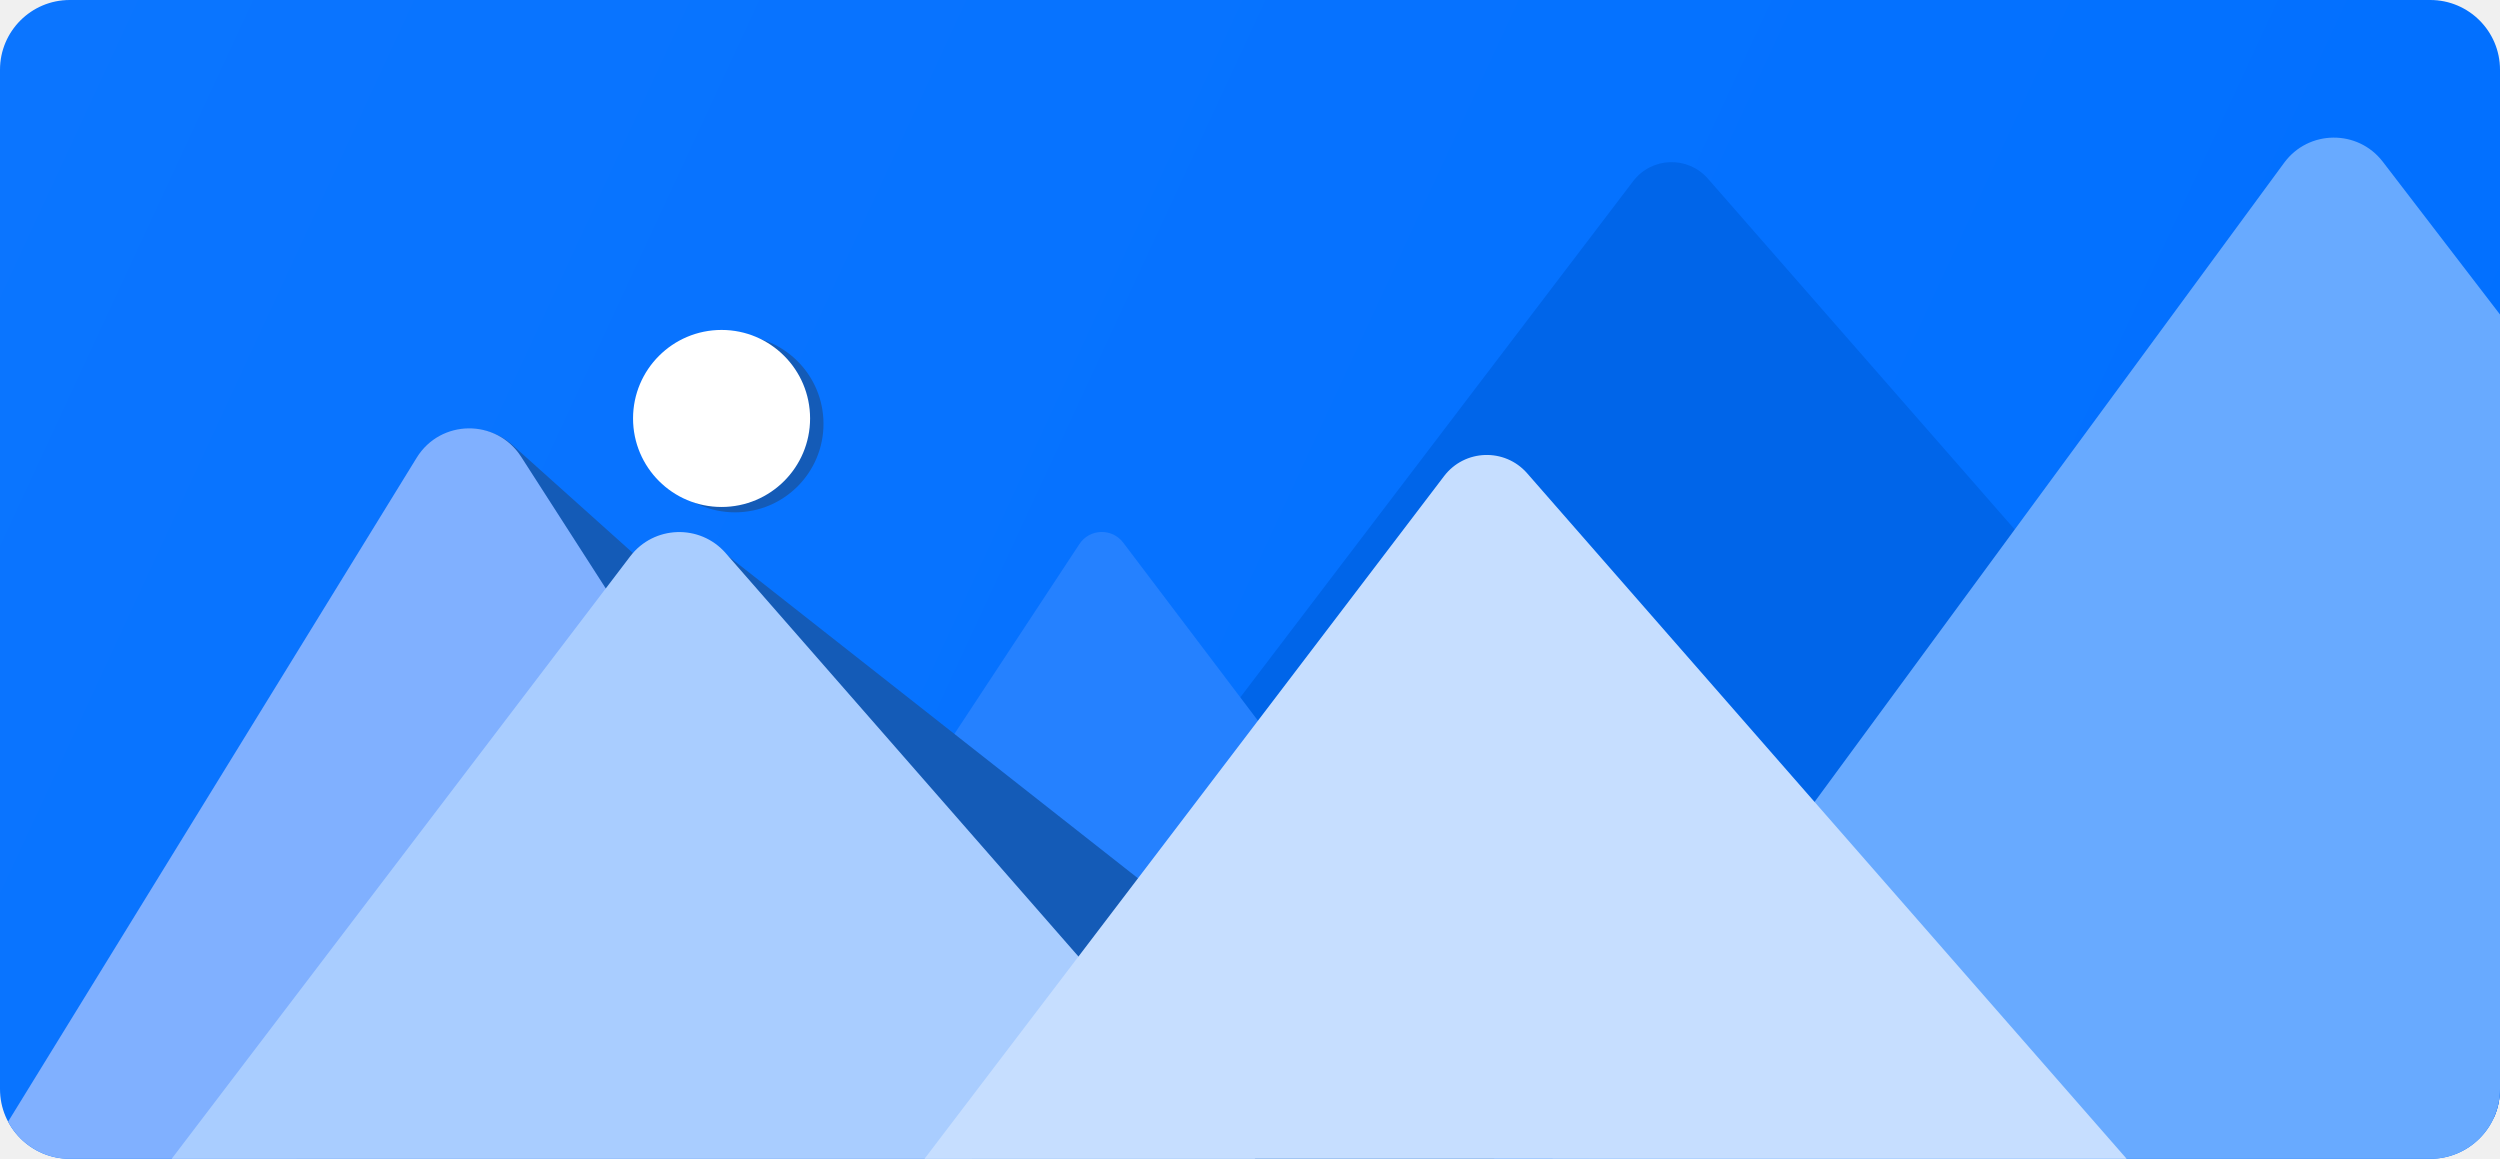
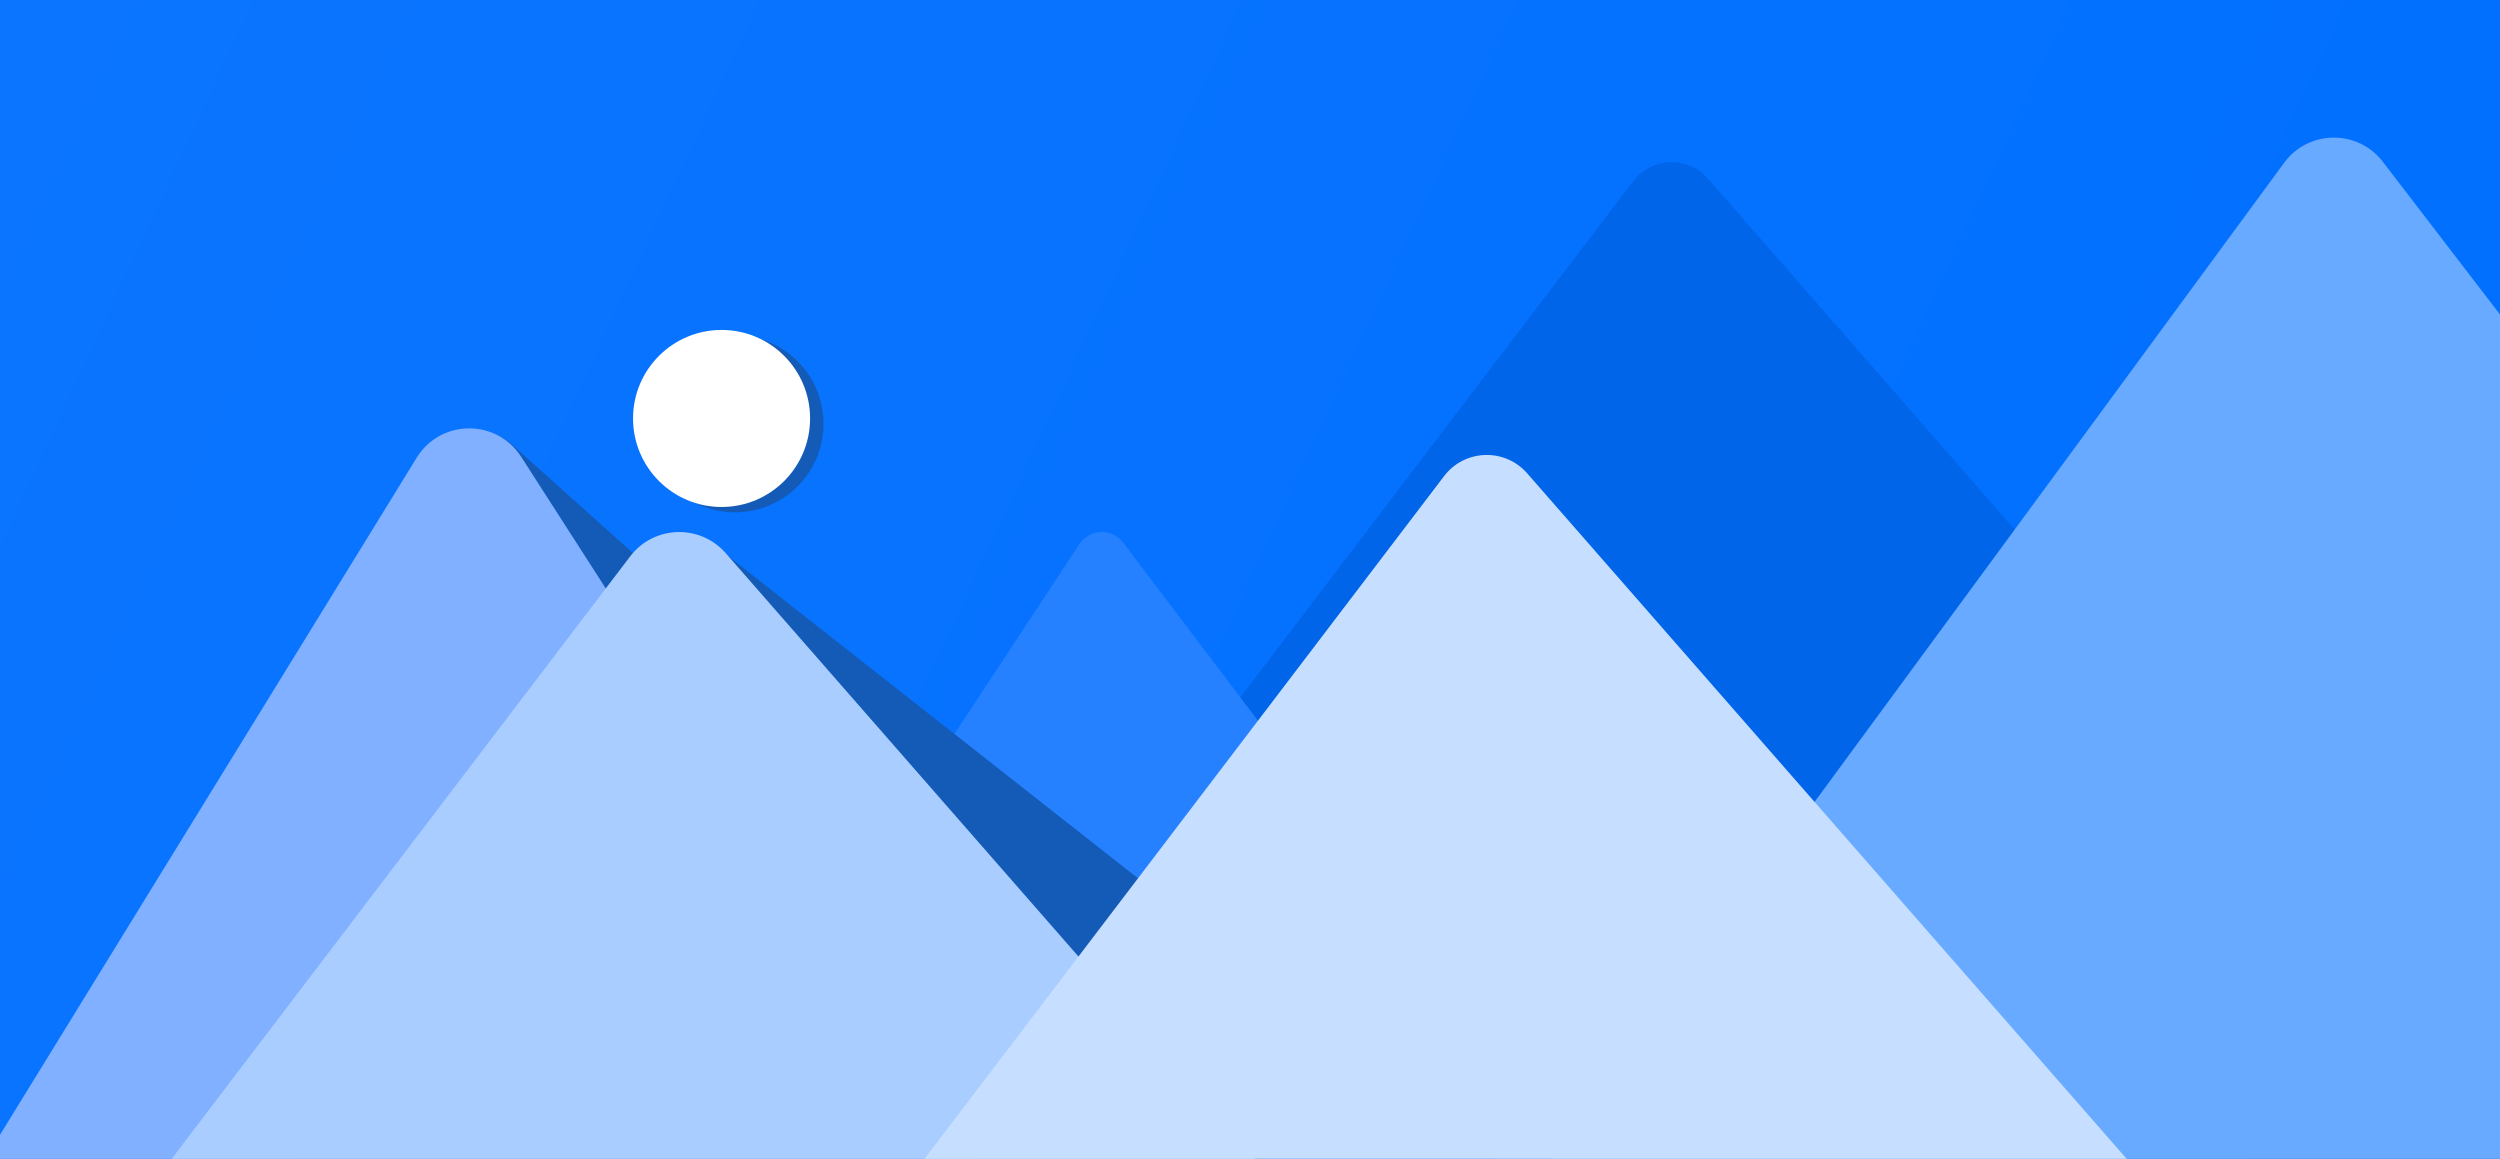
<svg xmlns="http://www.w3.org/2000/svg" width="932" height="432" viewBox="0 0 932 432" fill="none">
  <g clip-path="url(#clip0_7_2)">
-     <rect width="932" height="432" rx="26" fill="url(#paint0_linear_7_2)" />
+     <rect width="932" height="432" fill="url(#paint0_linear_7_2)" />
    <path d="M608.836 67.548C615.734 58.484 629.211 58.026 636.709 66.6L943 416.832H889.535H670.972H343L608.836 67.548Z" fill="#0065E9" />
    <path d="M402.407 202.823C406.204 197.055 414.566 196.782 418.733 202.289L731 615H677.535H458.972H131L402.407 202.823Z" fill="#2581FF" />
    <path d="M851.53 60.685C860.603 48.337 878.986 48.146 888.314 60.303L1241 520H932.183H525V505.108L851.53 60.685Z" fill="#68AAFF" />
    <path d="M235.002 212.287C241.941 200.034 258.162 196.838 269.232 205.542L558.5 433L329.5 433L110 433L235.002 212.287Z" fill="#145BB7" />
    <path d="M154.033 175.367C159.499 159.938 178.879 154.996 191.067 165.924L431.5 381.5L431.5 429.5L64 429.5L154.033 175.367Z" fill="#145BB7" />
    <path d="M155.335 170.643C164.213 156.216 185.112 156.011 194.271 170.261L362.5 432H206.15H0H-5.5L155.335 170.643Z" fill="#80B0FF" />
    <path d="M234.924 207.423C243.738 195.841 260.958 195.255 270.539 206.211L468 432H432H284.835H64L234.924 207.423Z" fill="#A9CDFF" />
    <path d="M538.352 177.498C546.017 167.427 560.991 166.918 569.322 176.444L874 524.832H820.535H601.972H274L538.352 177.498Z" fill="#C6DEFF" />
    <path d="M307 158C307 176.225 292.225 191 274 191C255.775 191 241 176.225 241 158C241 139.775 255.775 125 274 125C292.225 125 307 139.775 307 158Z" fill="#145BB7" />
    <path d="M302 156C302 174.225 287.225 189 269 189C250.775 189 236 174.225 236 156C236 137.775 250.775 123 269 123C287.225 123 302 137.775 302 156Z" fill="white" />
  </g>
  <defs>
    <linearGradient id="paint0_linear_7_2" x1="0" y1="0" x2="932" y2="432" gradientUnits="userSpaceOnUse">
      <stop stop-color="#0B75FF" />
      <stop offset="1" stop-color="#006FFF" />
    </linearGradient>
    <clipPath id="clip0_7_2">
-       <rect width="932" height="432" rx="26" fill="white" />
+       <rect width="932" height="432" fill="white" />
    </clipPath>
  </defs>
</svg>
